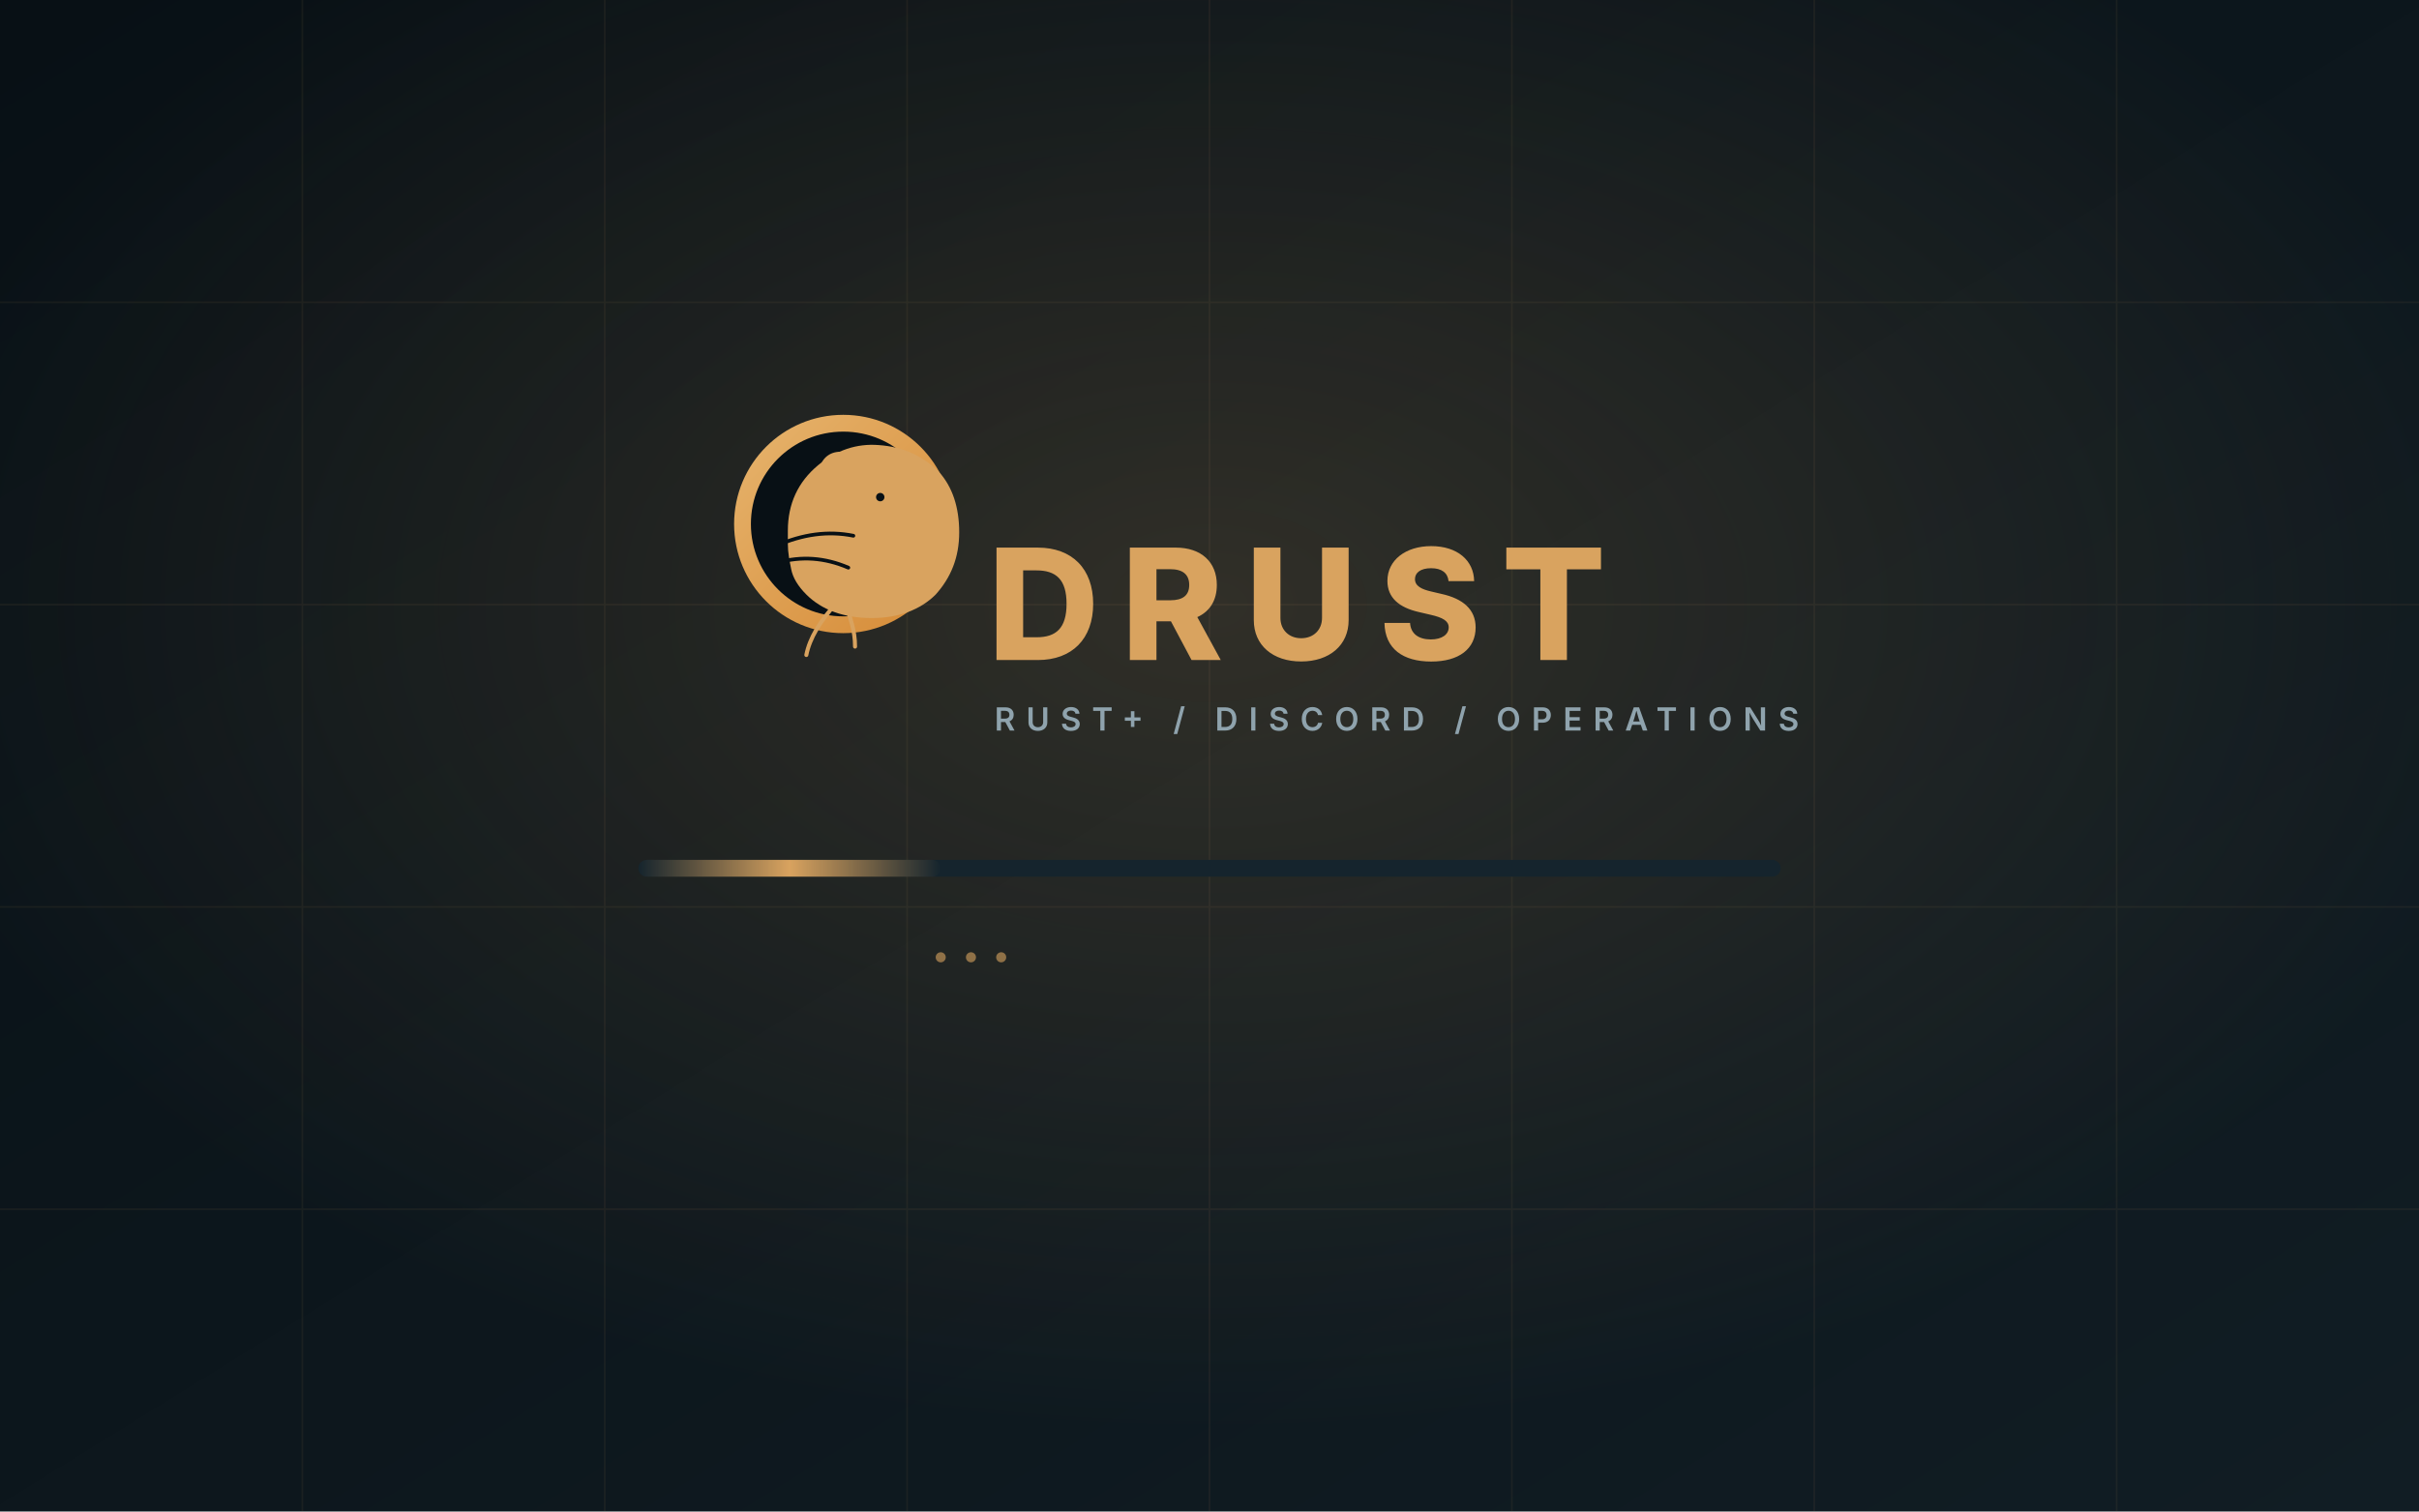
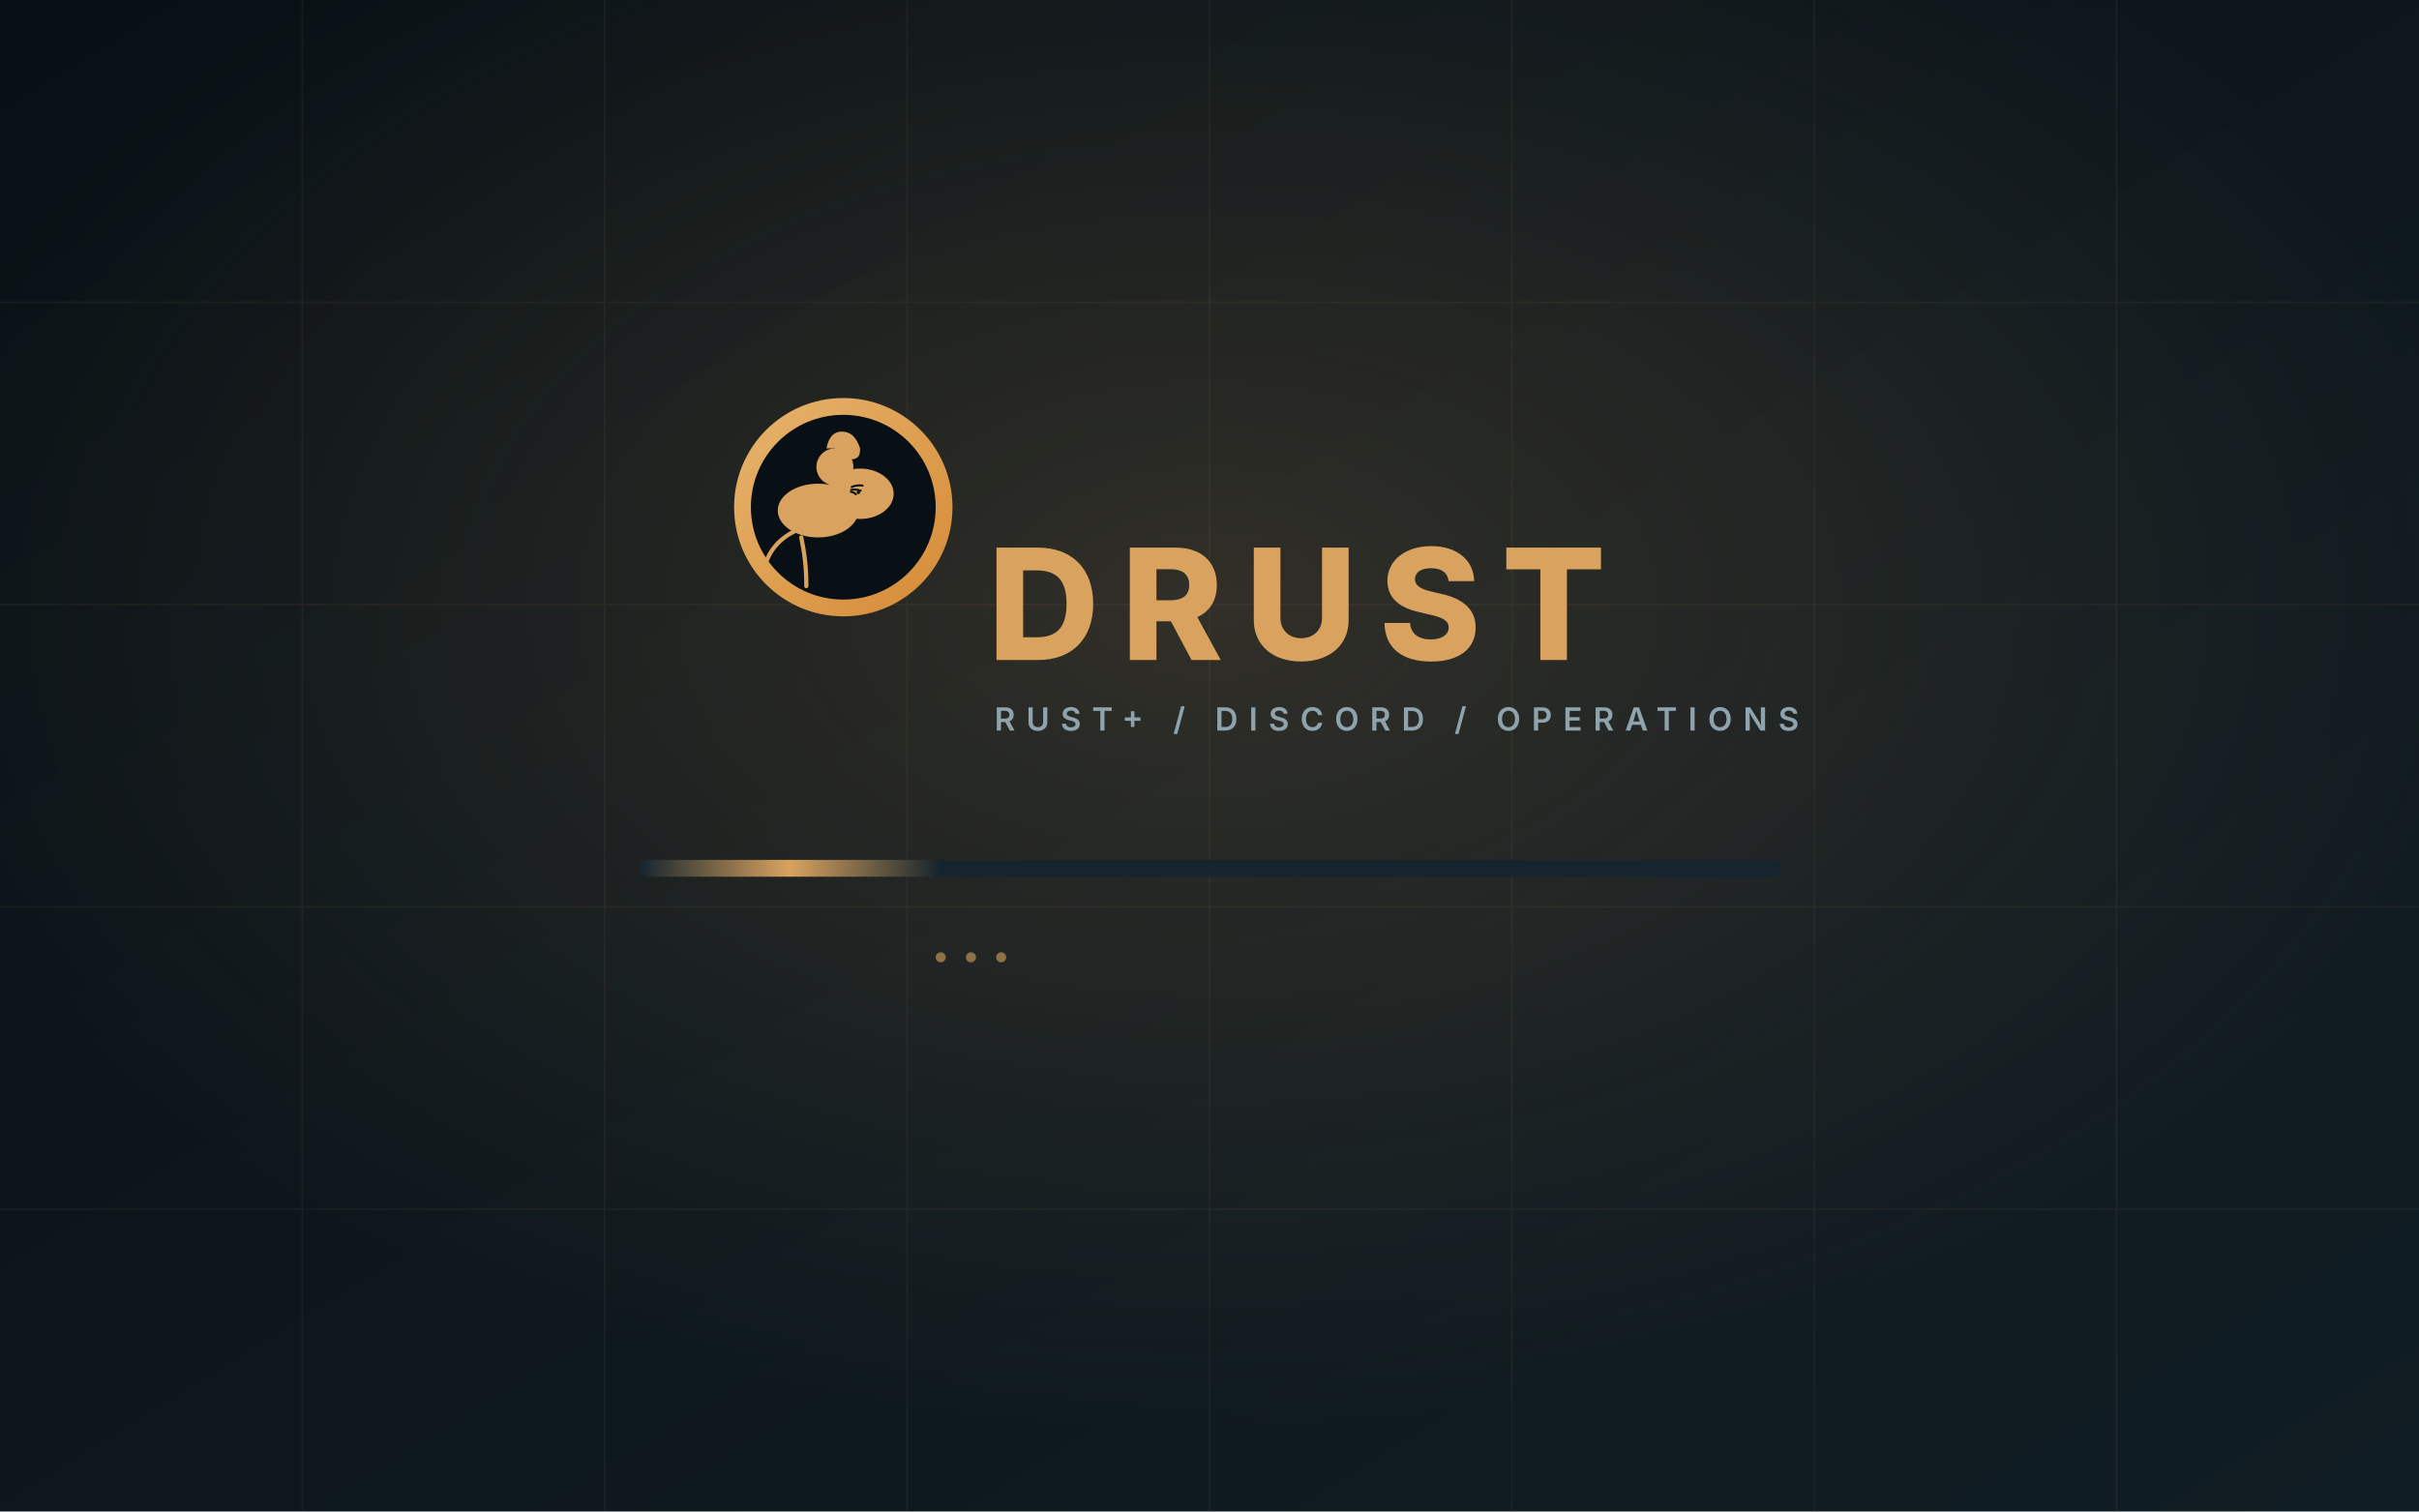
<svg xmlns="http://www.w3.org/2000/svg" viewBox="0 0 1440 900" role="img" aria-labelledby="title desc">
  <defs>
    <linearGradient id="bg" x1="0" y1="0" x2="1" y2="1">
      <stop offset="0" stop-color="#081015" />
      <stop offset="1" stop-color="#111d24" />
    </linearGradient>
    <linearGradient id="amber" x1="0" y1="0" x2="1" y2="1">
      <stop offset="0" stop-color="#e6b36c" />
      <stop offset="1" stop-color="#d68b37" />
    </linearGradient>
    <linearGradient id="scan" x1="0" y1="0" x2="1" y2="0">
      <stop offset="0" stop-color="#d9a35f" stop-opacity="0" />
      <stop offset="0.5" stop-color="#d9a35f" />
      <stop offset="1" stop-color="#d9a35f" stop-opacity="0" />
    </linearGradient>
    <radialGradient id="glow" cx="50%" cy="40%" r="55%">
      <stop offset="0" stop-color="#d9a35f" stop-opacity="0.18" />
      <stop offset="1" stop-color="#d9a35f" stop-opacity="0" />
    </radialGradient>
  </defs>
  <rect width="1440" height="900" fill="url(#bg)" />
  <rect width="1440" height="900" fill="url(#glow)" />
  <g opacity="0.07">
    <path d="M0 180h1440M0 360h1440M0 540h1440M0 720h1440" stroke="#d9a35f" stroke-width="1" />
    <path d="M180 0v900M360 0v900M540 0v900M720 0v900M900 0v900M1080 0v900M1260 0v900" stroke="#d9a35f" stroke-width="1" />
  </g>
-   <g transform="translate(420 230)">
+   <g transform="translate(420 220)">
    <circle cx="82" cy="82" r="60" fill="#081015" stroke="url(#amber)" stroke-width="10" />
-     <path d="M49 86c0-16 6-29 18-39 11-9 23-13 36-12 15 1 27 7 36 16 8 9 12 21 12 36 0 15-5 27-14 37-9 9-22 14-38 14-17 0-30-5-39-14-5-5-8-10-9-15-1-5-2-10-2-15z" fill="#d9a35f" />
-     <path d="M68 49c1-6 6-10 12-10 7 0 12 5 14 11 1 3 0 5-2 7-2 2-5 2-8 2-7 0-14-4-16-10z" fill="#d9a35f" />
-     <circle cx="104" cy="66" r="2.5" fill="#081015" />
-     <path d="M42 95c16-7 31-9 46-6" fill="none" stroke="#081015" stroke-width="2.2" stroke-linecap="round" />
-     <path d="M43 105c14-4 28-3 42 3" fill="none" stroke="#081015" stroke-width="2.2" stroke-linecap="round" />
-     <path d="M66 113c18 4 33 2 44-5 10-6 16-14 18-23" fill="none" stroke="#d9a35f" stroke-width="2.4" stroke-linecap="round" />
-     <path d="M83 128c3 10 6 17 6 27" fill="none" stroke="#d9a35f" stroke-width="2.4" stroke-linecap="round" />
-     <path d="M78 129c-10 11-16 21-18 31" fill="none" stroke="#d9a35f" stroke-width="2.4" stroke-linecap="round" />
+     <ellipse cx="67" cy="84" rx="24" ry="16" fill="#d9a35f" />
+     <ellipse cx="92" cy="74" rx="20" ry="15" fill="#d9a35f" />
+     <circle cx="77" cy="58" r="11" fill="#d9a35f" />
+     <path d="M72 47c1-6 4-10 9-10 6 0 9 4 11 10 0 2-.1 4-1.4 5.2-1 .9-2.3 1.3-4 1.3-4.1 0-7.7-1.5-9.6-6.5z" fill="#d9a35f" />
+     <path d="M87 70c1.8-.9 4.1-1.2 6.5-.9" fill="none" stroke="#081015" stroke-width="1.2" stroke-linecap="round" />
+     <path d="M86.7 71.7c1.8-.4 3.7-.2 5.6.5" fill="none" stroke="#081015" stroke-width="1.2" stroke-linecap="round" />
+     <path d="M86.5 72.8c1.2.2 2.2.7 3 1.5" fill="none" stroke="#081015" stroke-width="1.2" stroke-linecap="round" />
+     <circle cx="91" cy="73.2" r="1" fill="#081015" />
+     <path d="M56.5 87.7c-1.1 1.2-1.7 2.5-1.8 4.1 0 2.1 1.2 3.8 3.4 4.8 2 .9 4.5 1 7.1.4 2.7-.6 4.7-1.8 6.3-3.7 1.2-1.5 1.9-3.1 2.1-4.9" fill="none" stroke="#d9a35f" stroke-width="1.7" stroke-linecap="round" />
+     <path d="M56 95c-10 4-17 11-20 20" fill="none" stroke="#d9a35f" stroke-width="2.5" stroke-linecap="round" />
+     <path d="M57 100c2 10 3 18 3 29" fill="none" stroke="#d9a35f" stroke-width="2.5" stroke-linecap="round" />
  </g>
  <text x="588" y="393" fill="#d9a35f" font-family="Inter, system-ui, -apple-system, BlinkMacSystemFont, 'Segoe UI', sans-serif" font-size="92" font-weight="800" letter-spacing="0.14em">DRUST</text>
  <text x="592" y="435" fill="#8fa3ad" font-family="Inter, system-ui, -apple-system, BlinkMacSystemFont, 'Segoe UI', sans-serif" font-size="19" font-weight="600" letter-spacing="0.34em">RUST+ / DISCORD / OPERATIONS</text>
  <g transform="translate(380 512)">
    <rect width="680" height="10" rx="5" fill="#15242d" />
    <rect width="180" height="10" rx="5" fill="url(#scan)">
      <animate attributeName="x" values="0;500;0" dur="1.9s" repeatCount="indefinite" />
    </rect>
  </g>
  <g transform="translate(560 570)" fill="#d9a35f" fill-opacity="0.6">
    <circle cx="0" cy="0" r="3">
      <animate attributeName="opacity" values="0.35;1;0.35" dur="1.2s" repeatCount="indefinite" />
    </circle>
    <circle cx="18" cy="0" r="3">
      <animate attributeName="opacity" values="0.35;1;0.35" begin="0.2s" dur="1.2s" repeatCount="indefinite" />
    </circle>
    <circle cx="36" cy="0" r="3">
      <animate attributeName="opacity" values="0.35;1;0.35" begin="0.4s" dur="1.2s" repeatCount="indefinite" />
    </circle>
  </g>
</svg>
